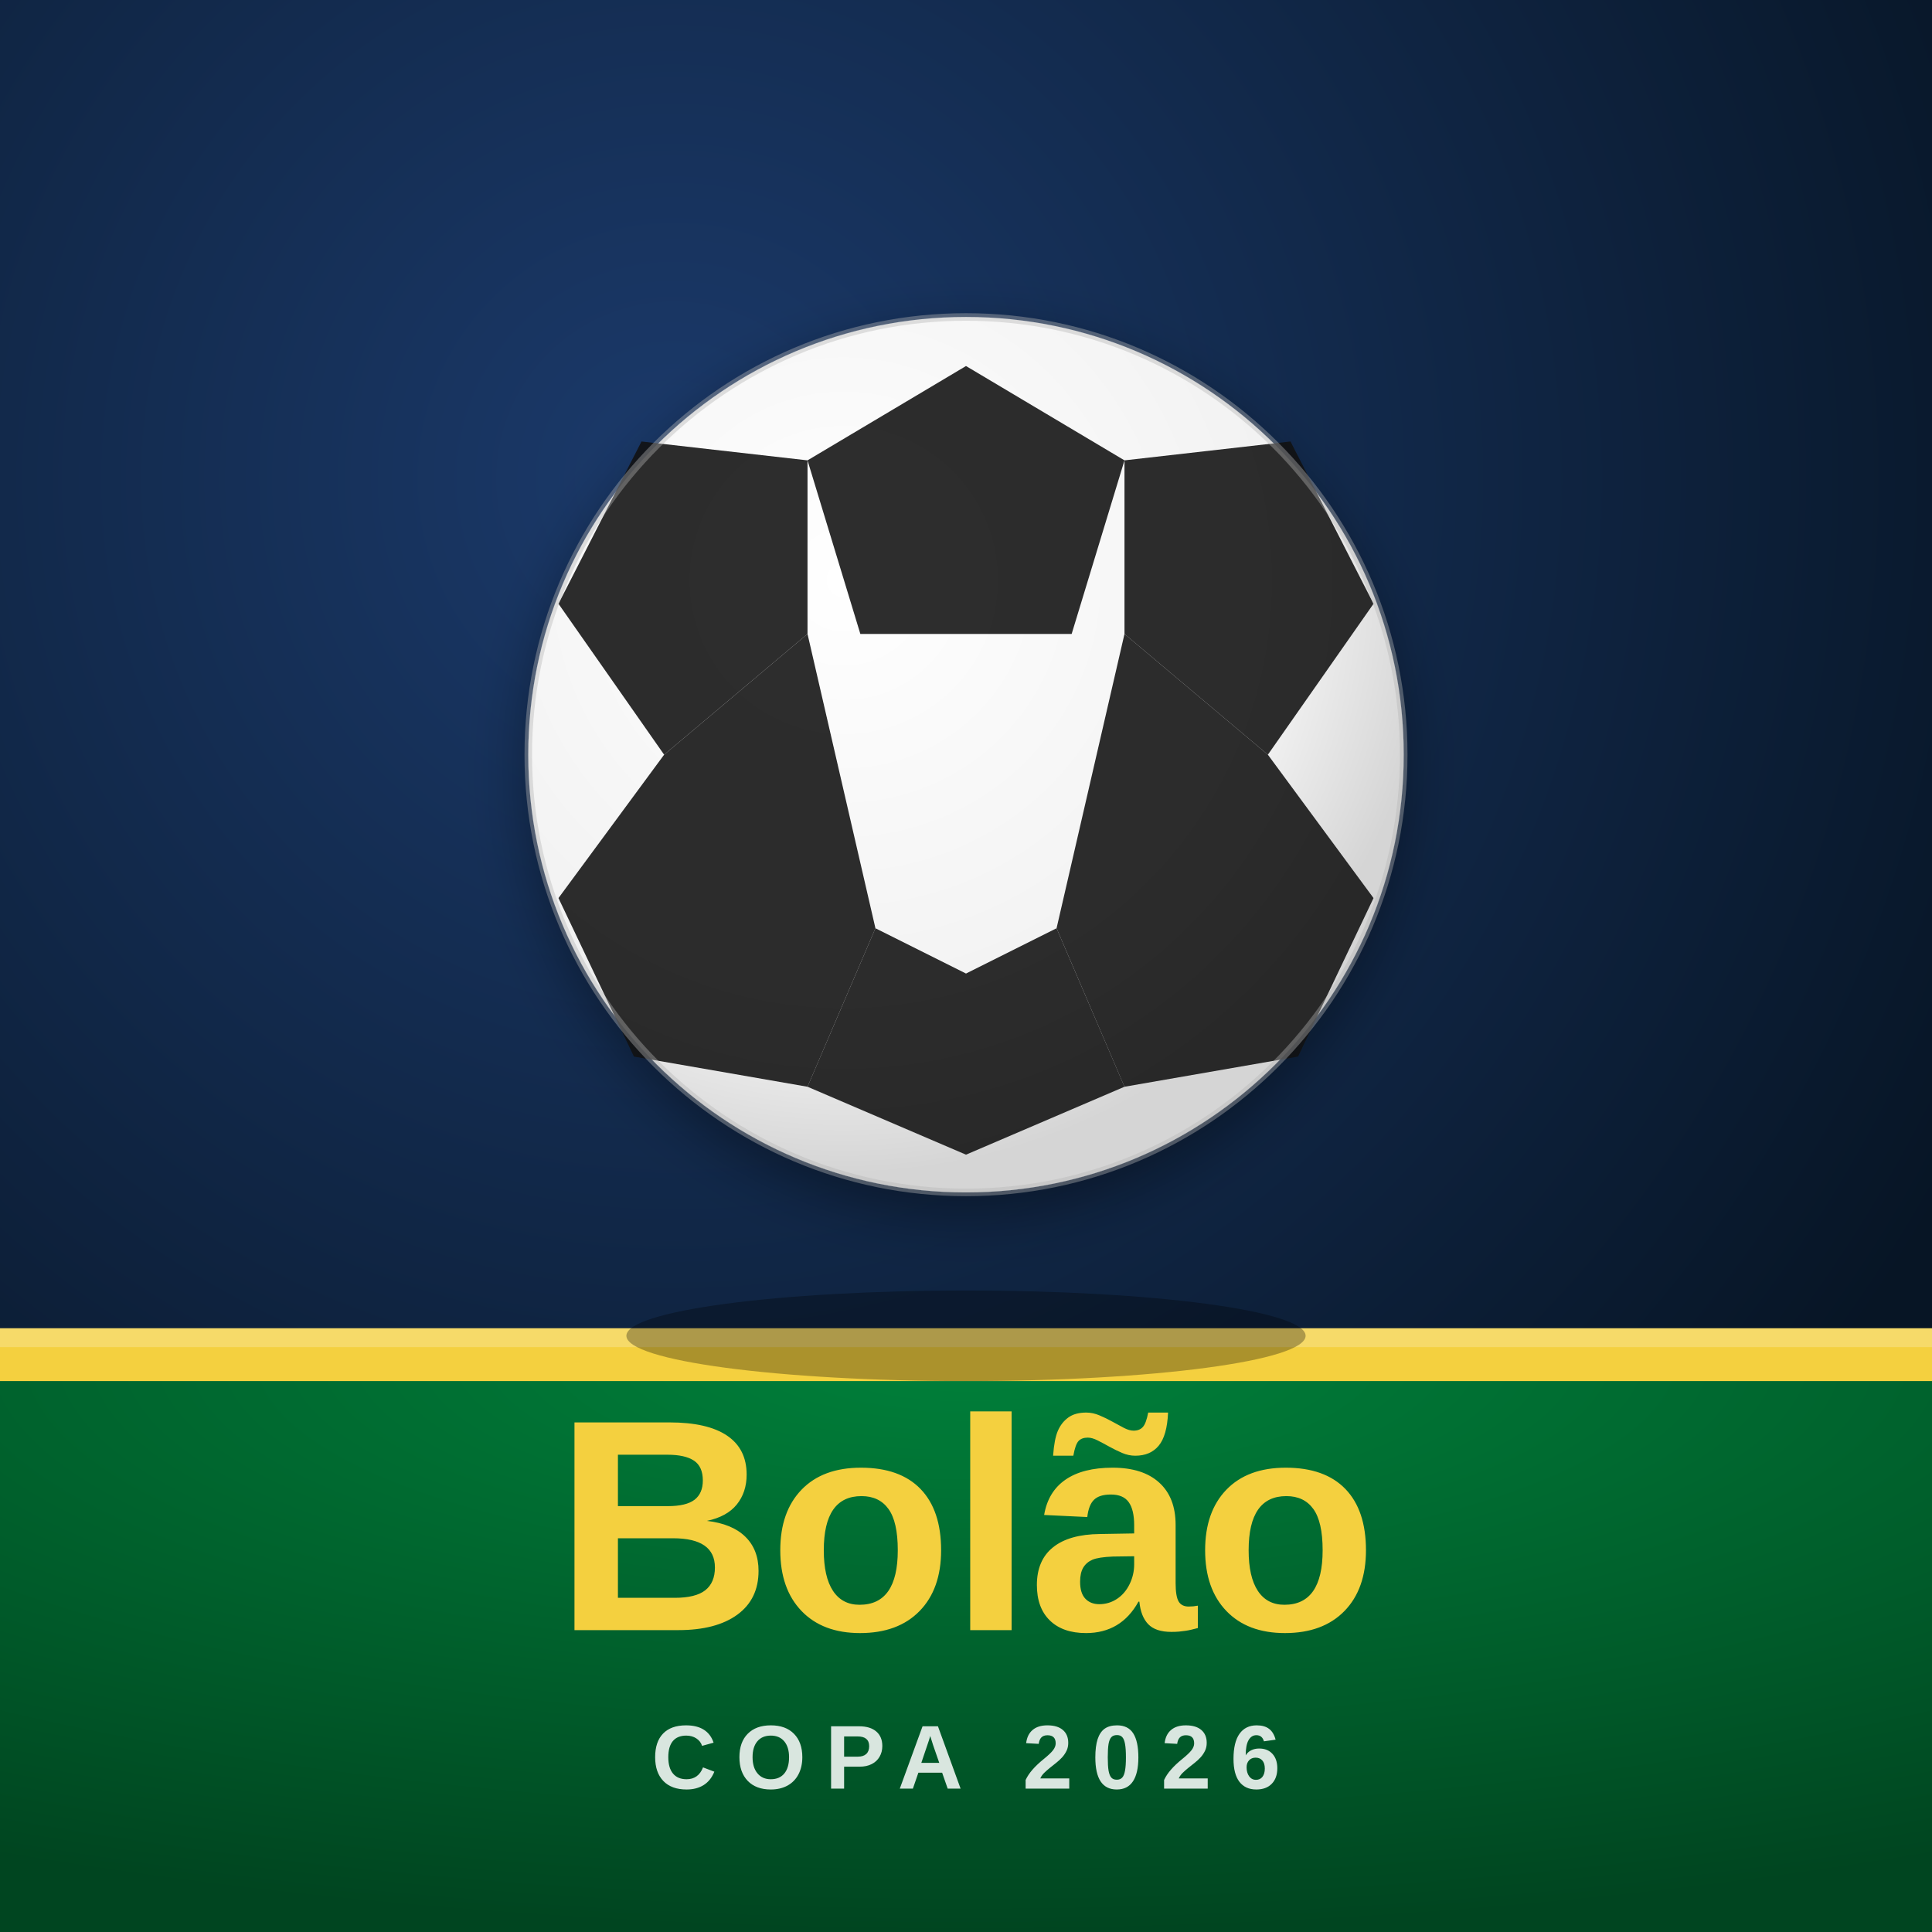
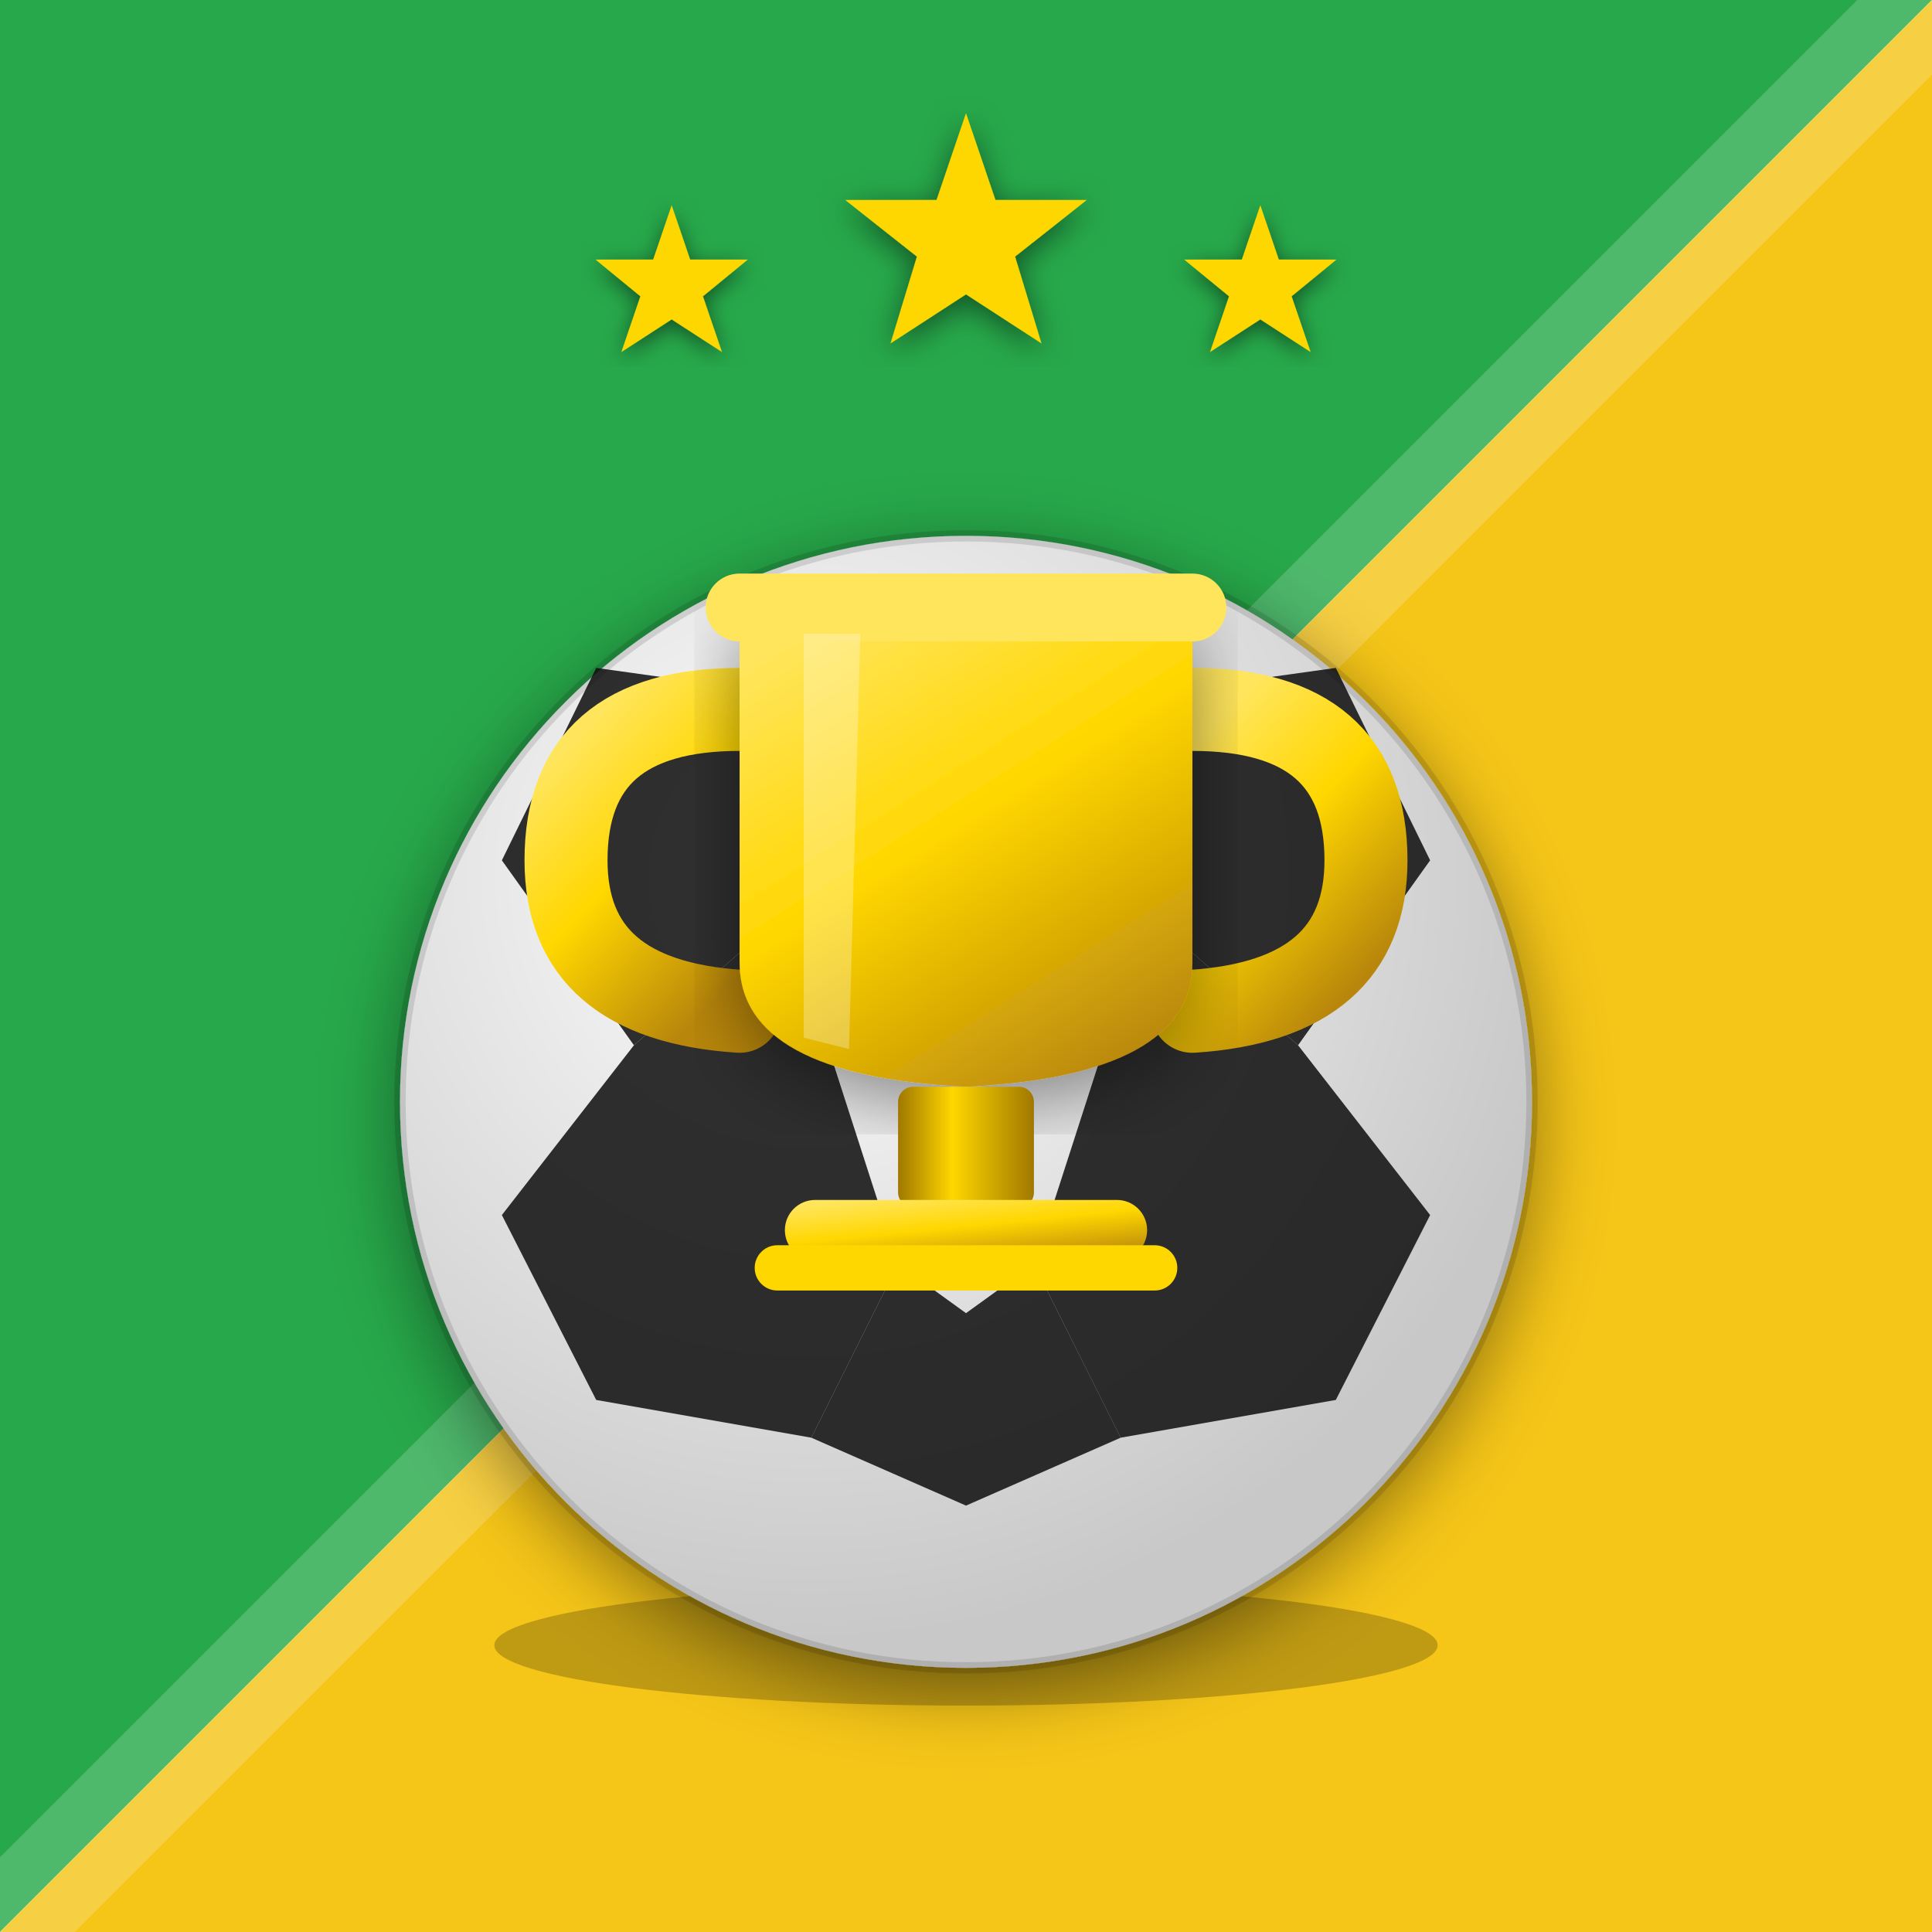
<svg xmlns="http://www.w3.org/2000/svg" viewBox="0 0 512 512">
  <defs>
-     <radialGradient id="bg2" cx="35%" cy="25%" r="75%">
-       <stop offset="0%" stop-color="#1B3A6B" />
-       <stop offset="100%" stop-color="#071525" />
+     <radialGradient id="ballG2" cx="36%" cy="30%" r="68%">
+       <stop offset="0%" stop-color="#ffffff" />
+       <stop offset="100%" stop-color="#c8c8c8" />
    </radialGradient>
-     <radialGradient id="ball2" cx="36%" cy="30%" r="68%">
-       <stop offset="0%" stop-color="#ffffff" />
-       <stop offset="75%" stop-color="#f2f2f2" />
-       <stop offset="100%" stop-color="#d5d5d5" />
-     </radialGradient>
-     <radialGradient id="green2" cx="50%" cy="0%" r="100%">
-       <stop offset="0%" stop-color="#00803A" />
-       <stop offset="100%" stop-color="#004520" />
-     </radialGradient>
-     <filter id="bs2">
-       <feDropShadow dx="0" dy="5" stdDeviation="8" flood-color="#000" flood-opacity="0.4" />
+     <linearGradient id="cupG2" x1="20%" y1="0%" x2="80%" y2="100%">
+       <stop offset="0%" stop-color="#FFE55C" />
+       <stop offset="45%" stop-color="#FFD700" />
+       <stop offset="100%" stop-color="#B8860B" />
+     </linearGradient>
+     <linearGradient id="stemG2" x1="0%" y1="0%" x2="100%" y2="0%">
+       <stop offset="0%" stop-color="#A07800" />
+       <stop offset="40%" stop-color="#FFD700" />
+       <stop offset="100%" stop-color="#A07800" />
+     </linearGradient>
+     <filter id="sh4">
+       <feDropShadow dx="0" dy="5" stdDeviation="10" flood-color="#000" flood-opacity="0.45" />
+     </filter>
+     <filter id="sh5">
+       <feDropShadow dx="0" dy="2" stdDeviation="4" flood-color="#000" flood-opacity="0.5" />
    </filter>
  </defs>
-   <rect width="512" height="512" fill="url(#bg2)" />
-   <path d="M0,360 L512,360 L512,512 L0,512 Z" fill="url(#green2)" />
-   <rect x="0" y="352" width="512" height="14" fill="#F4D03F" />
-   <rect x="0" y="352" width="512" height="5" fill="rgba(255,255,255,0.22)" />
-   <ellipse cx="256" cy="354" rx="90" ry="12" fill="rgba(0,0,0,0.3)" />
-   <circle cx="256" cy="200" r="116" fill="url(#ball2)" filter="url(#bs2)" />
-   <path d="M256,97  L298,122 L284,168 L228,168 L214,122 Z" fill="#111" opacity="0.88" />
-   <path d="M214,122 L170,117 L148,160 L176,200 L214,168 Z" fill="#111" opacity="0.88" />
-   <path d="M298,122 L342,117 L364,160 L336,200 L298,168 Z" fill="#111" opacity="0.88" />
-   <path d="M176,200 L148,238 L168,280 L214,288 L232,246 L214,168 Z" fill="#111" opacity="0.88" />
-   <path d="M336,200 L364,238 L344,280 L298,288 L280,246 L298,168 Z" fill="#111" opacity="0.88" />
-   <path d="M232,246 L214,288 L256,306 L298,288 L280,246 L256,258 Z" fill="#111" opacity="0.88" />
-   <circle cx="256" cy="200" r="116" fill="none" stroke="rgba(180,180,180,0.4)" stroke-width="2" />
-   <text x="256" y="432" font-size="80" font-family="'Arial Black', Arial, sans-serif" font-weight="900" fill="#F4D03F" text-anchor="middle" letter-spacing="-1">Bolão</text>
-   <text x="256" y="474" font-size="24" font-family="Arial, Helvetica, sans-serif" font-weight="700" fill="rgba(255,255,255,0.85)" text-anchor="middle" letter-spacing="5">COPA 2026</text>
+   <polygon points="0,0 512,0 0,512" fill="#27A84A" />
+   <polygon points="512,0 512,512 0,512" fill="#F5C518" />
+   <line x1="0" y1="512" x2="512" y2="0" stroke="rgba(255,255,255,0.18)" stroke-width="28" />
+   <ellipse cx="256" cy="436" rx="125" ry="16" fill="rgba(0,0,0,0.22)" />
+   <circle cx="256" cy="292" r="150" fill="url(#ballG2)" filter="url(#sh4)" />
+   <path d="M256,155 L304,184 L288,242 L224,242 L208,184Z" fill="#111" opacity="0.87" />
+   <path d="M208,184 L158,177 L133,228 L168,277 L208,242Z" fill="#111" opacity="0.87" />
+   <path d="M304,184 L354,177 L379,228 L344,277 L304,242Z" fill="#111" opacity="0.87" />
+   <path d="M168,277 L133,322 L158,371 L215,381 L238,335 L208,242Z" fill="#111" opacity="0.87" />
+   <path d="M344,277 L379,322 L354,371 L297,381 L274,335 L304,242Z" fill="#111" opacity="0.87" />
+   <path d="M238,335 L215,381 L256,399 L297,381 L274,335 L256,348Z" fill="#111" opacity="0.87" />
+   <circle cx="256" cy="292" r="150" fill="none" stroke="rgba(0,0,0,0.12)" stroke-width="3" />
+   <path d="M196,188 Q150,188 150,228 Q150,265 196,268" fill="none" stroke="url(#cupG2)" stroke-width="22" stroke-linecap="round" />
+   <path d="M316,188 Q362,188 362,228 Q362,265 316,268" fill="none" stroke="url(#cupG2)" stroke-width="22" stroke-linecap="round" />
+   <path d="M196,162 L196,255 Q196,285 256,288 Q316,285 316,255 L316,162 Z" fill="url(#cupG2)" filter="url(#sh4)" />
+   <rect x="187" y="152" width="138" height="18" rx="9" fill="#FFE55C" />
+   <path d="M213,168 L228,168 L225,278 L213,275Z" fill="rgba(255,255,255,0.28)" />
+   <rect x="238" y="288" width="36" height="32" rx="4" fill="url(#stemG2)" />
+   <rect x="208" y="318" width="96" height="16" rx="8" fill="url(#cupG2)" />
+   <rect x="200" y="330" width="112" height="12" rx="6" fill="#FFD700" />
+   <g transform="translate(178,76) scale(0.72)" filter="url(#sh5)">
+     <polygon points="0,-30 6.8,-10 28,-10 11.5,3.5 18.5,24 0,12 -18.5,24 -11.5,3.5 -28,-10 -6.8,-10" fill="#FFD700" />
+   </g>
+   <g transform="translate(256,64)" filter="url(#sh5)">
+     <polygon points="0,-34 7.8,-11 32,-11 13,4 20,27 0,14 -20,27 -13,4 -32,-11 -7.8,-11" fill="#FFD700" />
+   </g>
+   <g transform="translate(334,76) scale(0.72)" filter="url(#sh5)">
+     <polygon points="0,-30 6.8,-10 28,-10 11.5,3.5 18.5,24 0,12 -18.5,24 -11.5,3.5 -28,-10 -6.8,-10" fill="#FFD700" />
+   </g>
</svg>
